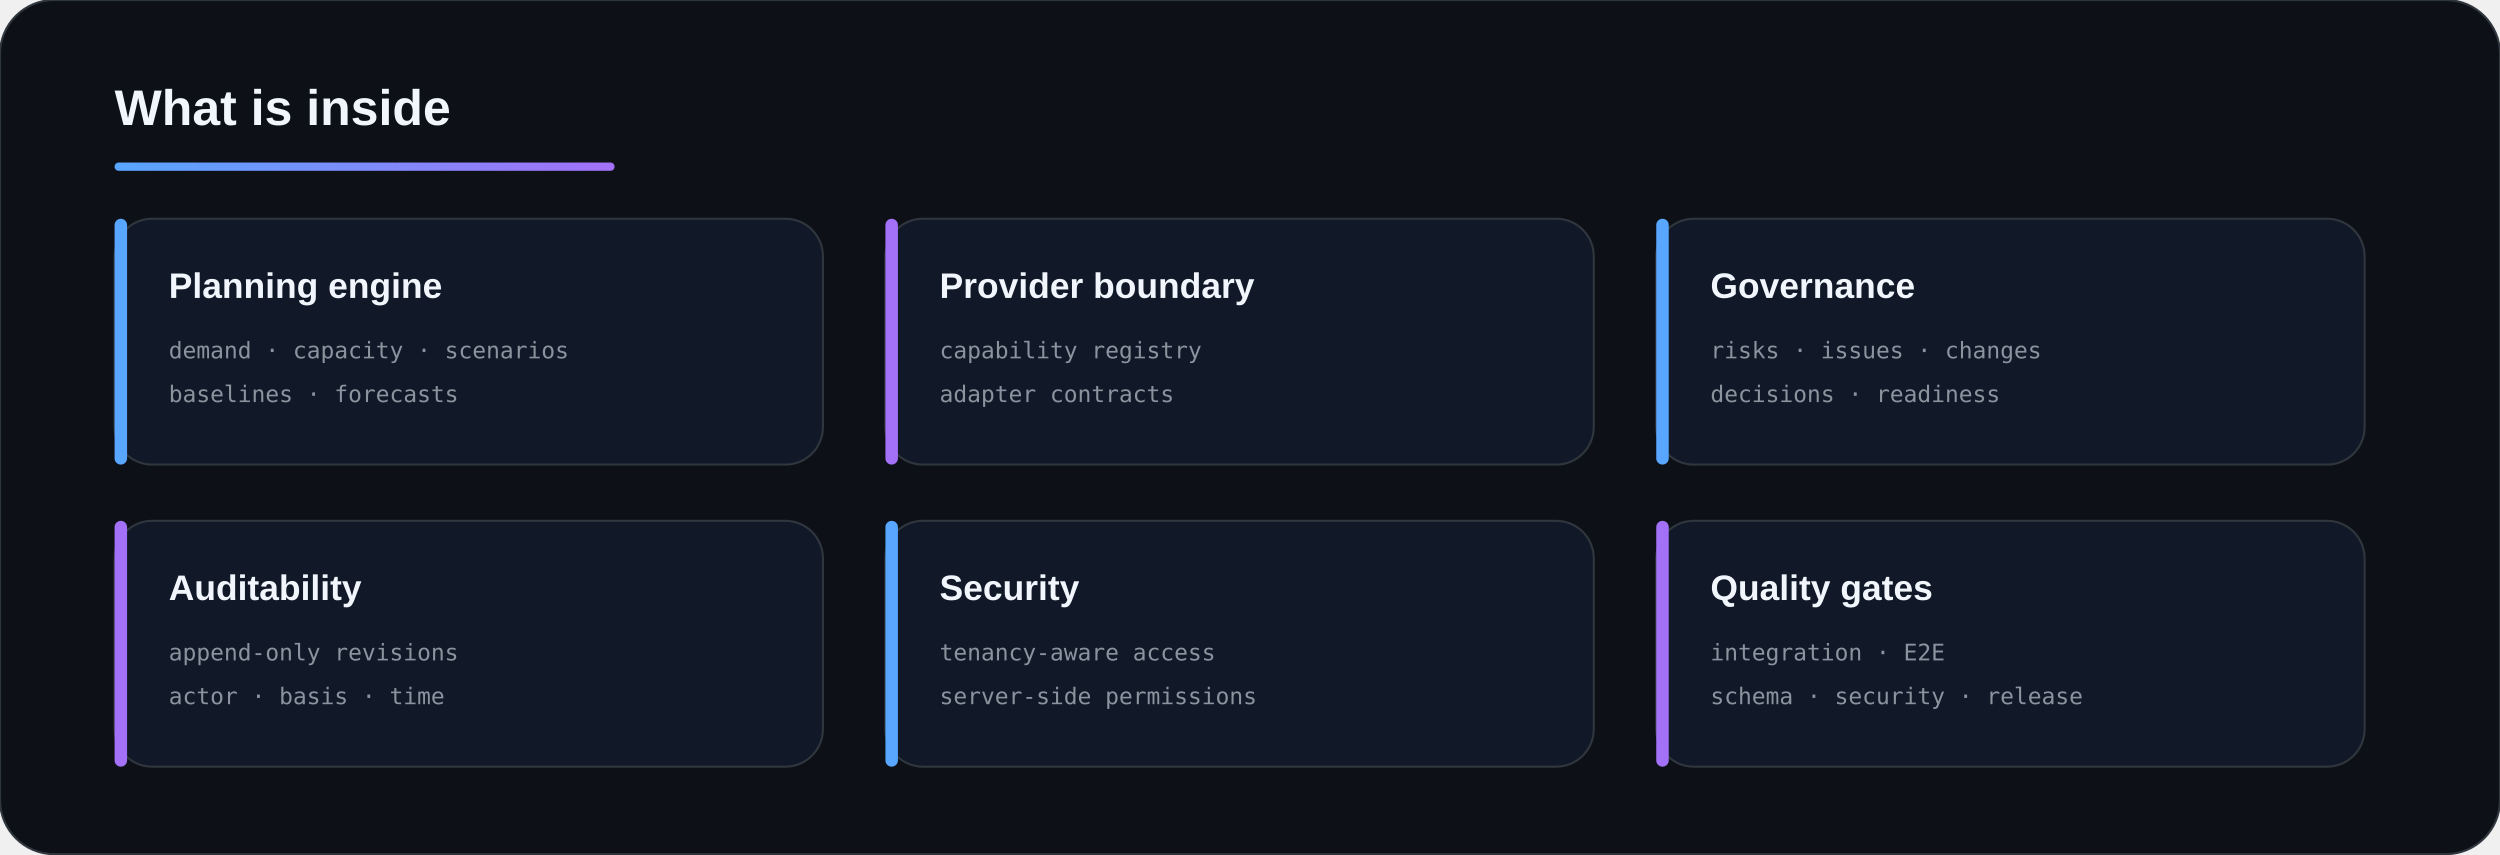
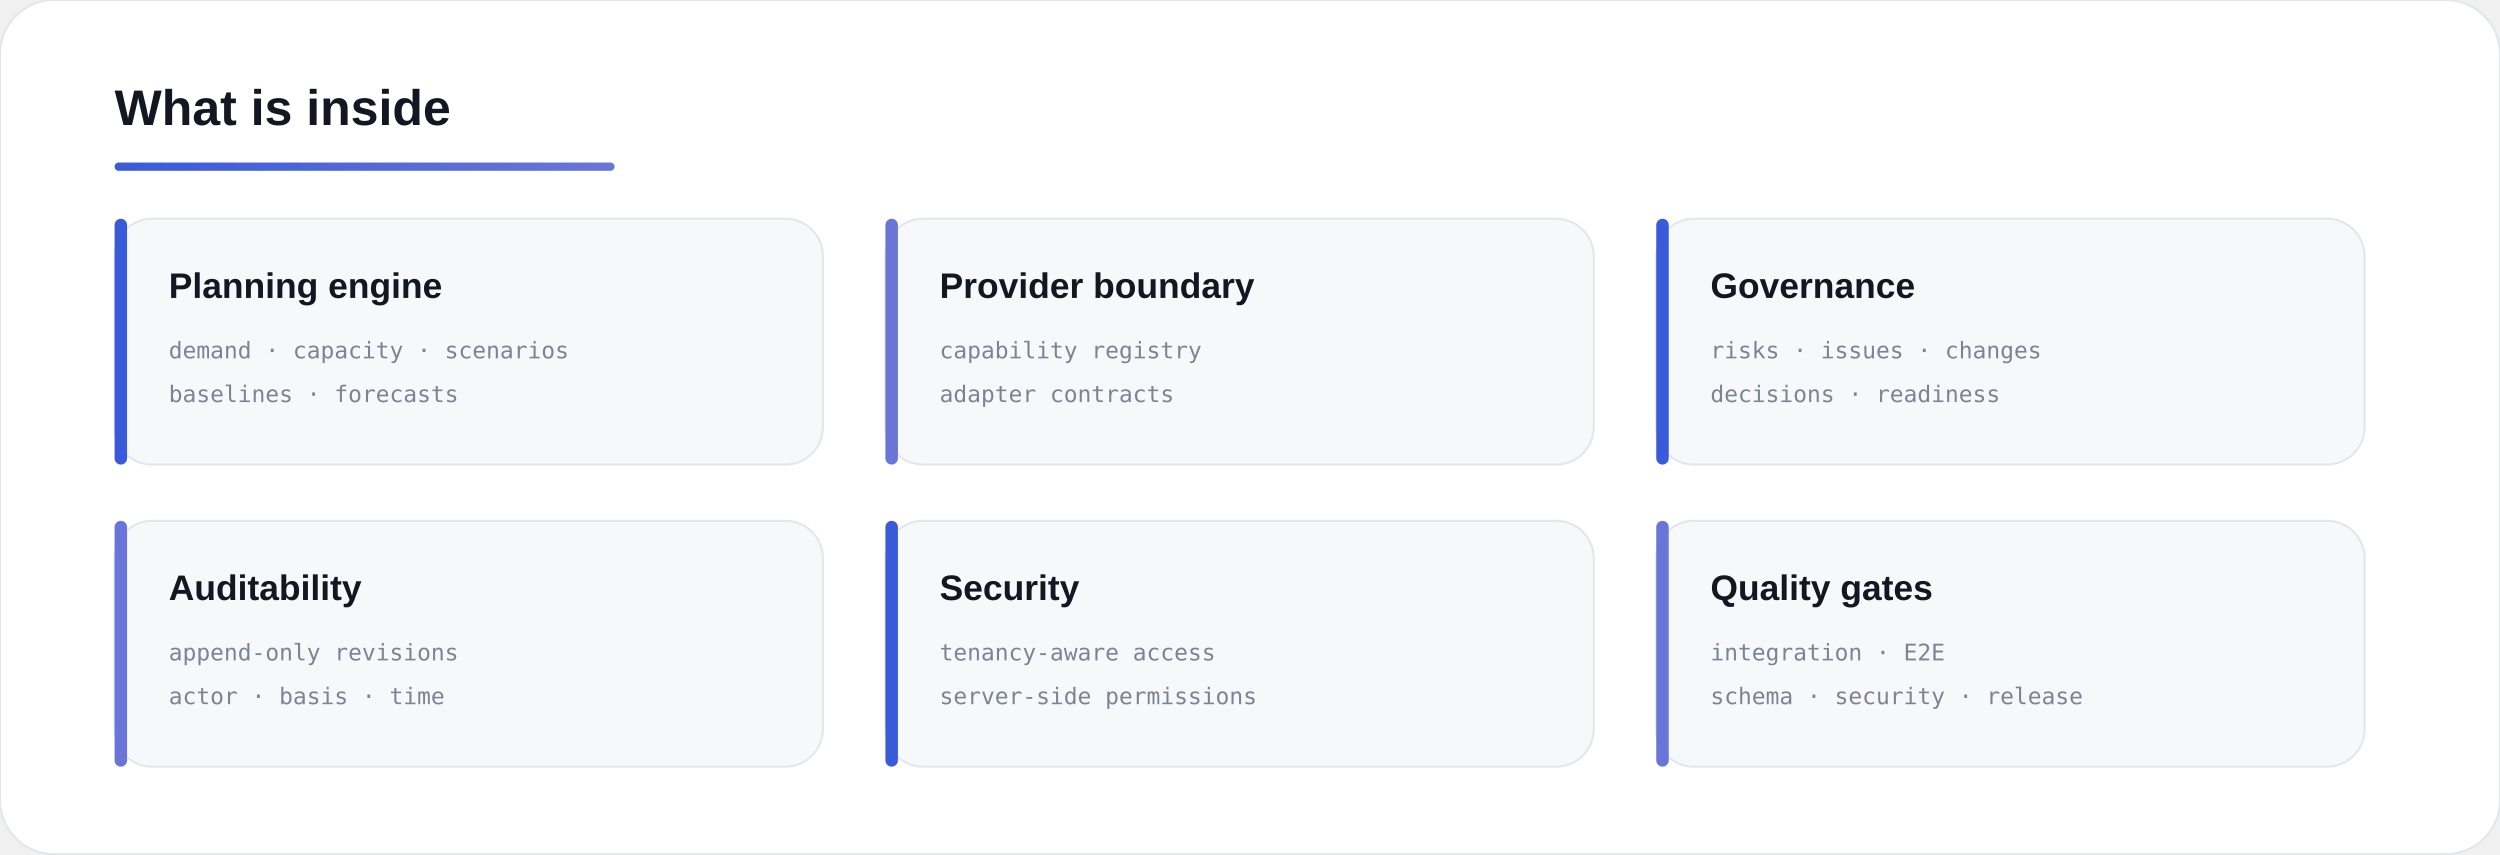
<svg xmlns="http://www.w3.org/2000/svg" width="1200" height="410" viewBox="0 0 1200 410">
  <defs>
    <linearGradient id="g">
-       <stop stop-color="#58a6ff" />
-       <stop offset="1" stop-color="#a371f7" />
+       <stop stop-color="#3a5bd9" />
+       <stop offset="1" stop-color="#6976d8" />
    </linearGradient>
  </defs>
-   <rect width="1200" height="410" rx="26" fill="#0d1117" stroke="#30363d" />
-   <text x="55" y="60" fill="#f0f6fc" font-family="Arial" font-size="24" font-weight="700">What is inside</text>
+   <rect width="1200" height="410" rx="26" fill="#ffffff" stroke="#e3e6ec" />
+   <text x="55" y="60" fill="#131722" font-family="Arial" font-size="24" font-weight="700">What is inside</text>
  <rect x="55" y="78" width="240" height="4" rx="2" fill="url(#g)" />
  <g transform="translate(55 105)">
-     <rect width="340" height="118" rx="18" fill="#111827" stroke="#30363d" />
-     <rect x="0" y="0" width="6" height="118" rx="3" fill="#58a6ff" />
-     <text x="26" y="38" fill="#f0f6fc" font-family="Arial" font-size="17" font-weight="700">Planning engine</text>
-     <text x="26" y="67" fill="#8b949e" font-family="monospace" font-size="11">demand · capacity · scenarios</text>
-     <text x="26" y="88" fill="#8b949e" font-family="monospace" font-size="11">baselines · forecasts</text>
+     <rect width="340" height="118" rx="18" fill="#f7f8fa" stroke="#e3e6ec" />
+     <rect x="0" y="0" width="6" height="118" rx="3" fill="#3a5bd9" />
+     <text x="26" y="38" fill="#131722" font-family="Arial" font-size="17" font-weight="700">Planning engine</text>
+     <text x="26" y="67" fill="#7b8494" font-family="monospace" font-size="11">demand · capacity · scenarios</text>
+     <text x="26" y="88" fill="#7b8494" font-family="monospace" font-size="11">baselines · forecasts</text>
  </g>
  <g transform="translate(425 105)">
-     <rect width="340" height="118" rx="18" fill="#111827" stroke="#30363d" />
-     <rect x="0" y="0" width="6" height="118" rx="3" fill="#a371f7" />
-     <text x="26" y="38" fill="#f0f6fc" font-family="Arial" font-size="17" font-weight="700">Provider boundary</text>
-     <text x="26" y="67" fill="#8b949e" font-family="monospace" font-size="11">capability registry</text>
-     <text x="26" y="88" fill="#8b949e" font-family="monospace" font-size="11">adapter contracts</text>
+     <rect width="340" height="118" rx="18" fill="#f7f8fa" stroke="#e3e6ec" />
+     <rect x="0" y="0" width="6" height="118" rx="3" fill="#6976d8" />
+     <text x="26" y="38" fill="#131722" font-family="Arial" font-size="17" font-weight="700">Provider boundary</text>
+     <text x="26" y="67" fill="#7b8494" font-family="monospace" font-size="11">capability registry</text>
+     <text x="26" y="88" fill="#7b8494" font-family="monospace" font-size="11">adapter contracts</text>
  </g>
  <g transform="translate(795 105)">
-     <rect width="340" height="118" rx="18" fill="#111827" stroke="#30363d" />
-     <rect x="0" y="0" width="6" height="118" rx="3" fill="#58a6ff" />
-     <text x="26" y="38" fill="#f0f6fc" font-family="Arial" font-size="17" font-weight="700">Governance</text>
-     <text x="26" y="67" fill="#8b949e" font-family="monospace" font-size="11">risks · issues · changes</text>
-     <text x="26" y="88" fill="#8b949e" font-family="monospace" font-size="11">decisions · readiness</text>
+     <rect width="340" height="118" rx="18" fill="#f7f8fa" stroke="#e3e6ec" />
+     <rect x="0" y="0" width="6" height="118" rx="3" fill="#3a5bd9" />
+     <text x="26" y="38" fill="#131722" font-family="Arial" font-size="17" font-weight="700">Governance</text>
+     <text x="26" y="67" fill="#7b8494" font-family="monospace" font-size="11">risks · issues · changes</text>
+     <text x="26" y="88" fill="#7b8494" font-family="monospace" font-size="11">decisions · readiness</text>
  </g>
  <g transform="translate(55 250)">
-     <rect width="340" height="118" rx="18" fill="#111827" stroke="#30363d" />
-     <rect x="0" y="0" width="6" height="118" rx="3" fill="#a371f7" />
-     <text x="26" y="38" fill="#f0f6fc" font-family="Arial" font-size="17" font-weight="700">Auditability</text>
-     <text x="26" y="67" fill="#8b949e" font-family="monospace" font-size="11">append-only revisions</text>
-     <text x="26" y="88" fill="#8b949e" font-family="monospace" font-size="11">actor · basis · time</text>
+     <rect width="340" height="118" rx="18" fill="#f7f8fa" stroke="#e3e6ec" />
+     <rect x="0" y="0" width="6" height="118" rx="3" fill="#6976d8" />
+     <text x="26" y="38" fill="#131722" font-family="Arial" font-size="17" font-weight="700">Auditability</text>
+     <text x="26" y="67" fill="#7b8494" font-family="monospace" font-size="11">append-only revisions</text>
+     <text x="26" y="88" fill="#7b8494" font-family="monospace" font-size="11">actor · basis · time</text>
  </g>
  <g transform="translate(425 250)">
-     <rect width="340" height="118" rx="18" fill="#111827" stroke="#30363d" />
-     <rect x="0" y="0" width="6" height="118" rx="3" fill="#58a6ff" />
-     <text x="26" y="38" fill="#f0f6fc" font-family="Arial" font-size="17" font-weight="700">Security</text>
-     <text x="26" y="67" fill="#8b949e" font-family="monospace" font-size="11">tenancy-aware access</text>
-     <text x="26" y="88" fill="#8b949e" font-family="monospace" font-size="11">server-side permissions</text>
+     <rect width="340" height="118" rx="18" fill="#f7f8fa" stroke="#e3e6ec" />
+     <rect x="0" y="0" width="6" height="118" rx="3" fill="#3a5bd9" />
+     <text x="26" y="38" fill="#131722" font-family="Arial" font-size="17" font-weight="700">Security</text>
+     <text x="26" y="67" fill="#7b8494" font-family="monospace" font-size="11">tenancy-aware access</text>
+     <text x="26" y="88" fill="#7b8494" font-family="monospace" font-size="11">server-side permissions</text>
  </g>
  <g transform="translate(795 250)">
-     <rect width="340" height="118" rx="18" fill="#111827" stroke="#30363d" />
-     <rect x="0" y="0" width="6" height="118" rx="3" fill="#a371f7" />
-     <text x="26" y="38" fill="#f0f6fc" font-family="Arial" font-size="17" font-weight="700">Quality gates</text>
-     <text x="26" y="67" fill="#8b949e" font-family="monospace" font-size="11">integration · E2E</text>
-     <text x="26" y="88" fill="#8b949e" font-family="monospace" font-size="11">schema · security · release</text>
+     <rect width="340" height="118" rx="18" fill="#f7f8fa" stroke="#e3e6ec" />
+     <rect x="0" y="0" width="6" height="118" rx="3" fill="#6976d8" />
+     <text x="26" y="38" fill="#131722" font-family="Arial" font-size="17" font-weight="700">Quality gates</text>
+     <text x="26" y="67" fill="#7b8494" font-family="monospace" font-size="11">integration · E2E</text>
+     <text x="26" y="88" fill="#7b8494" font-family="monospace" font-size="11">schema · security · release</text>
  </g>
</svg>
